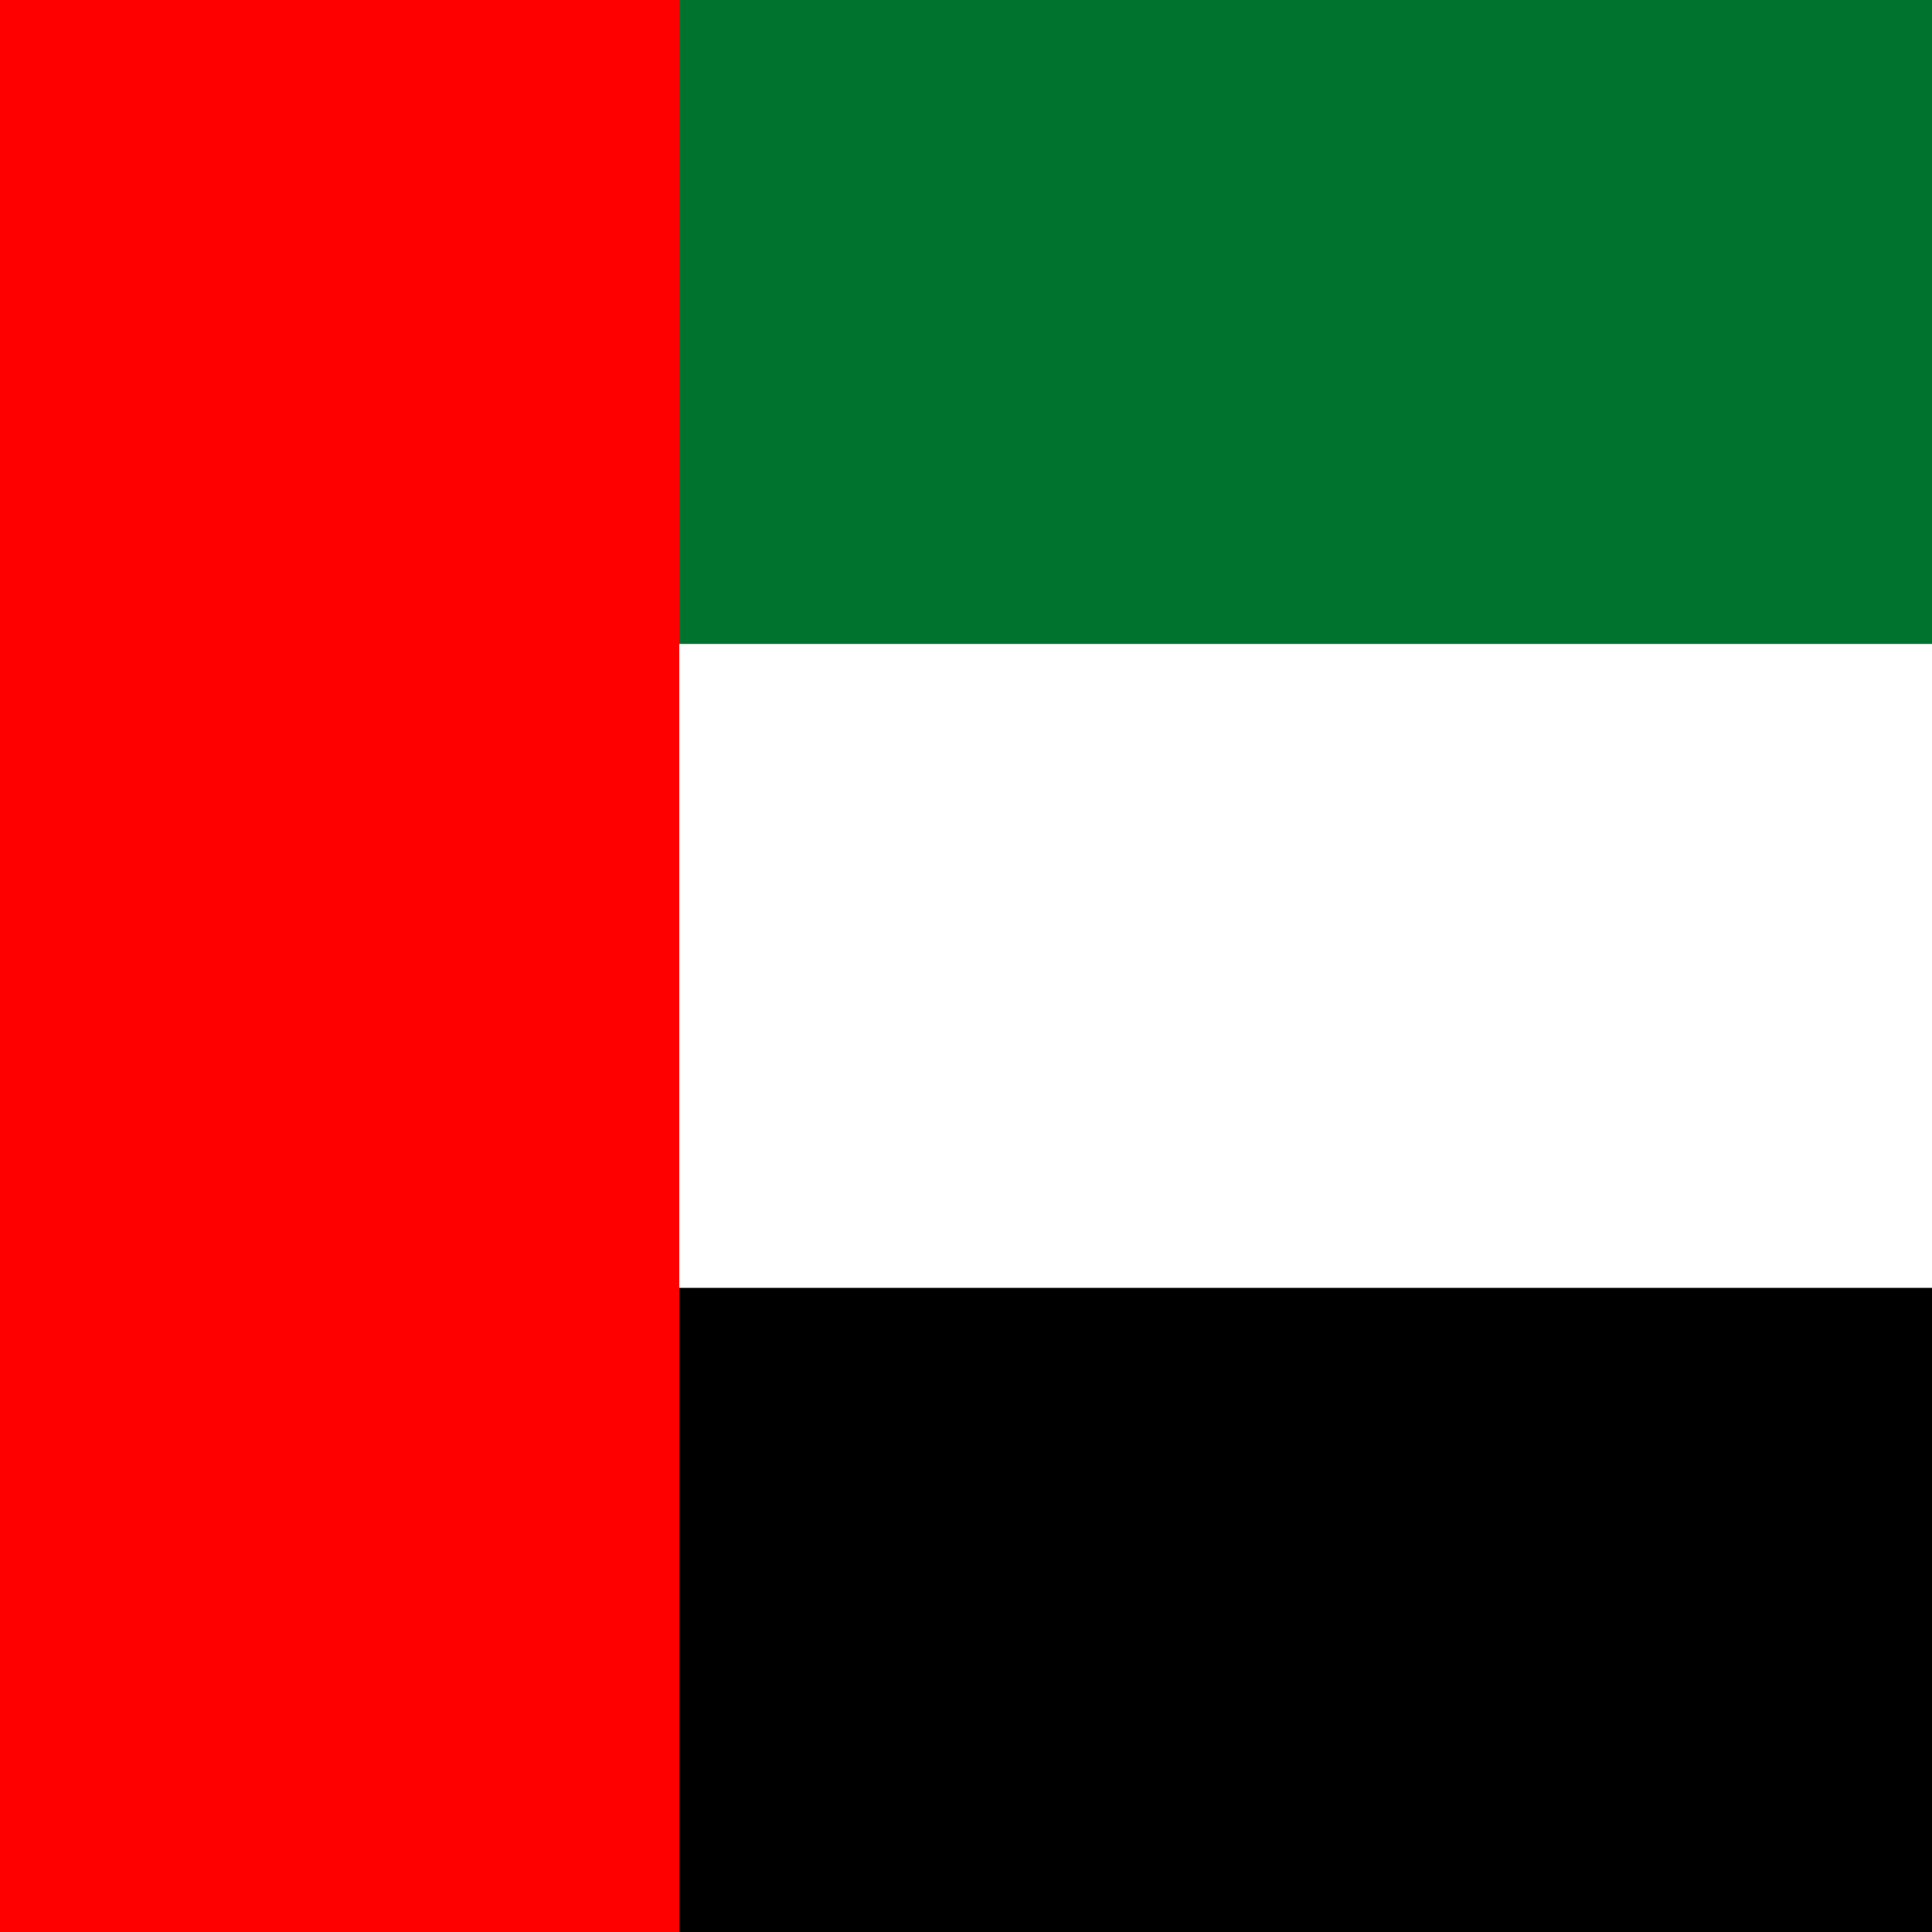
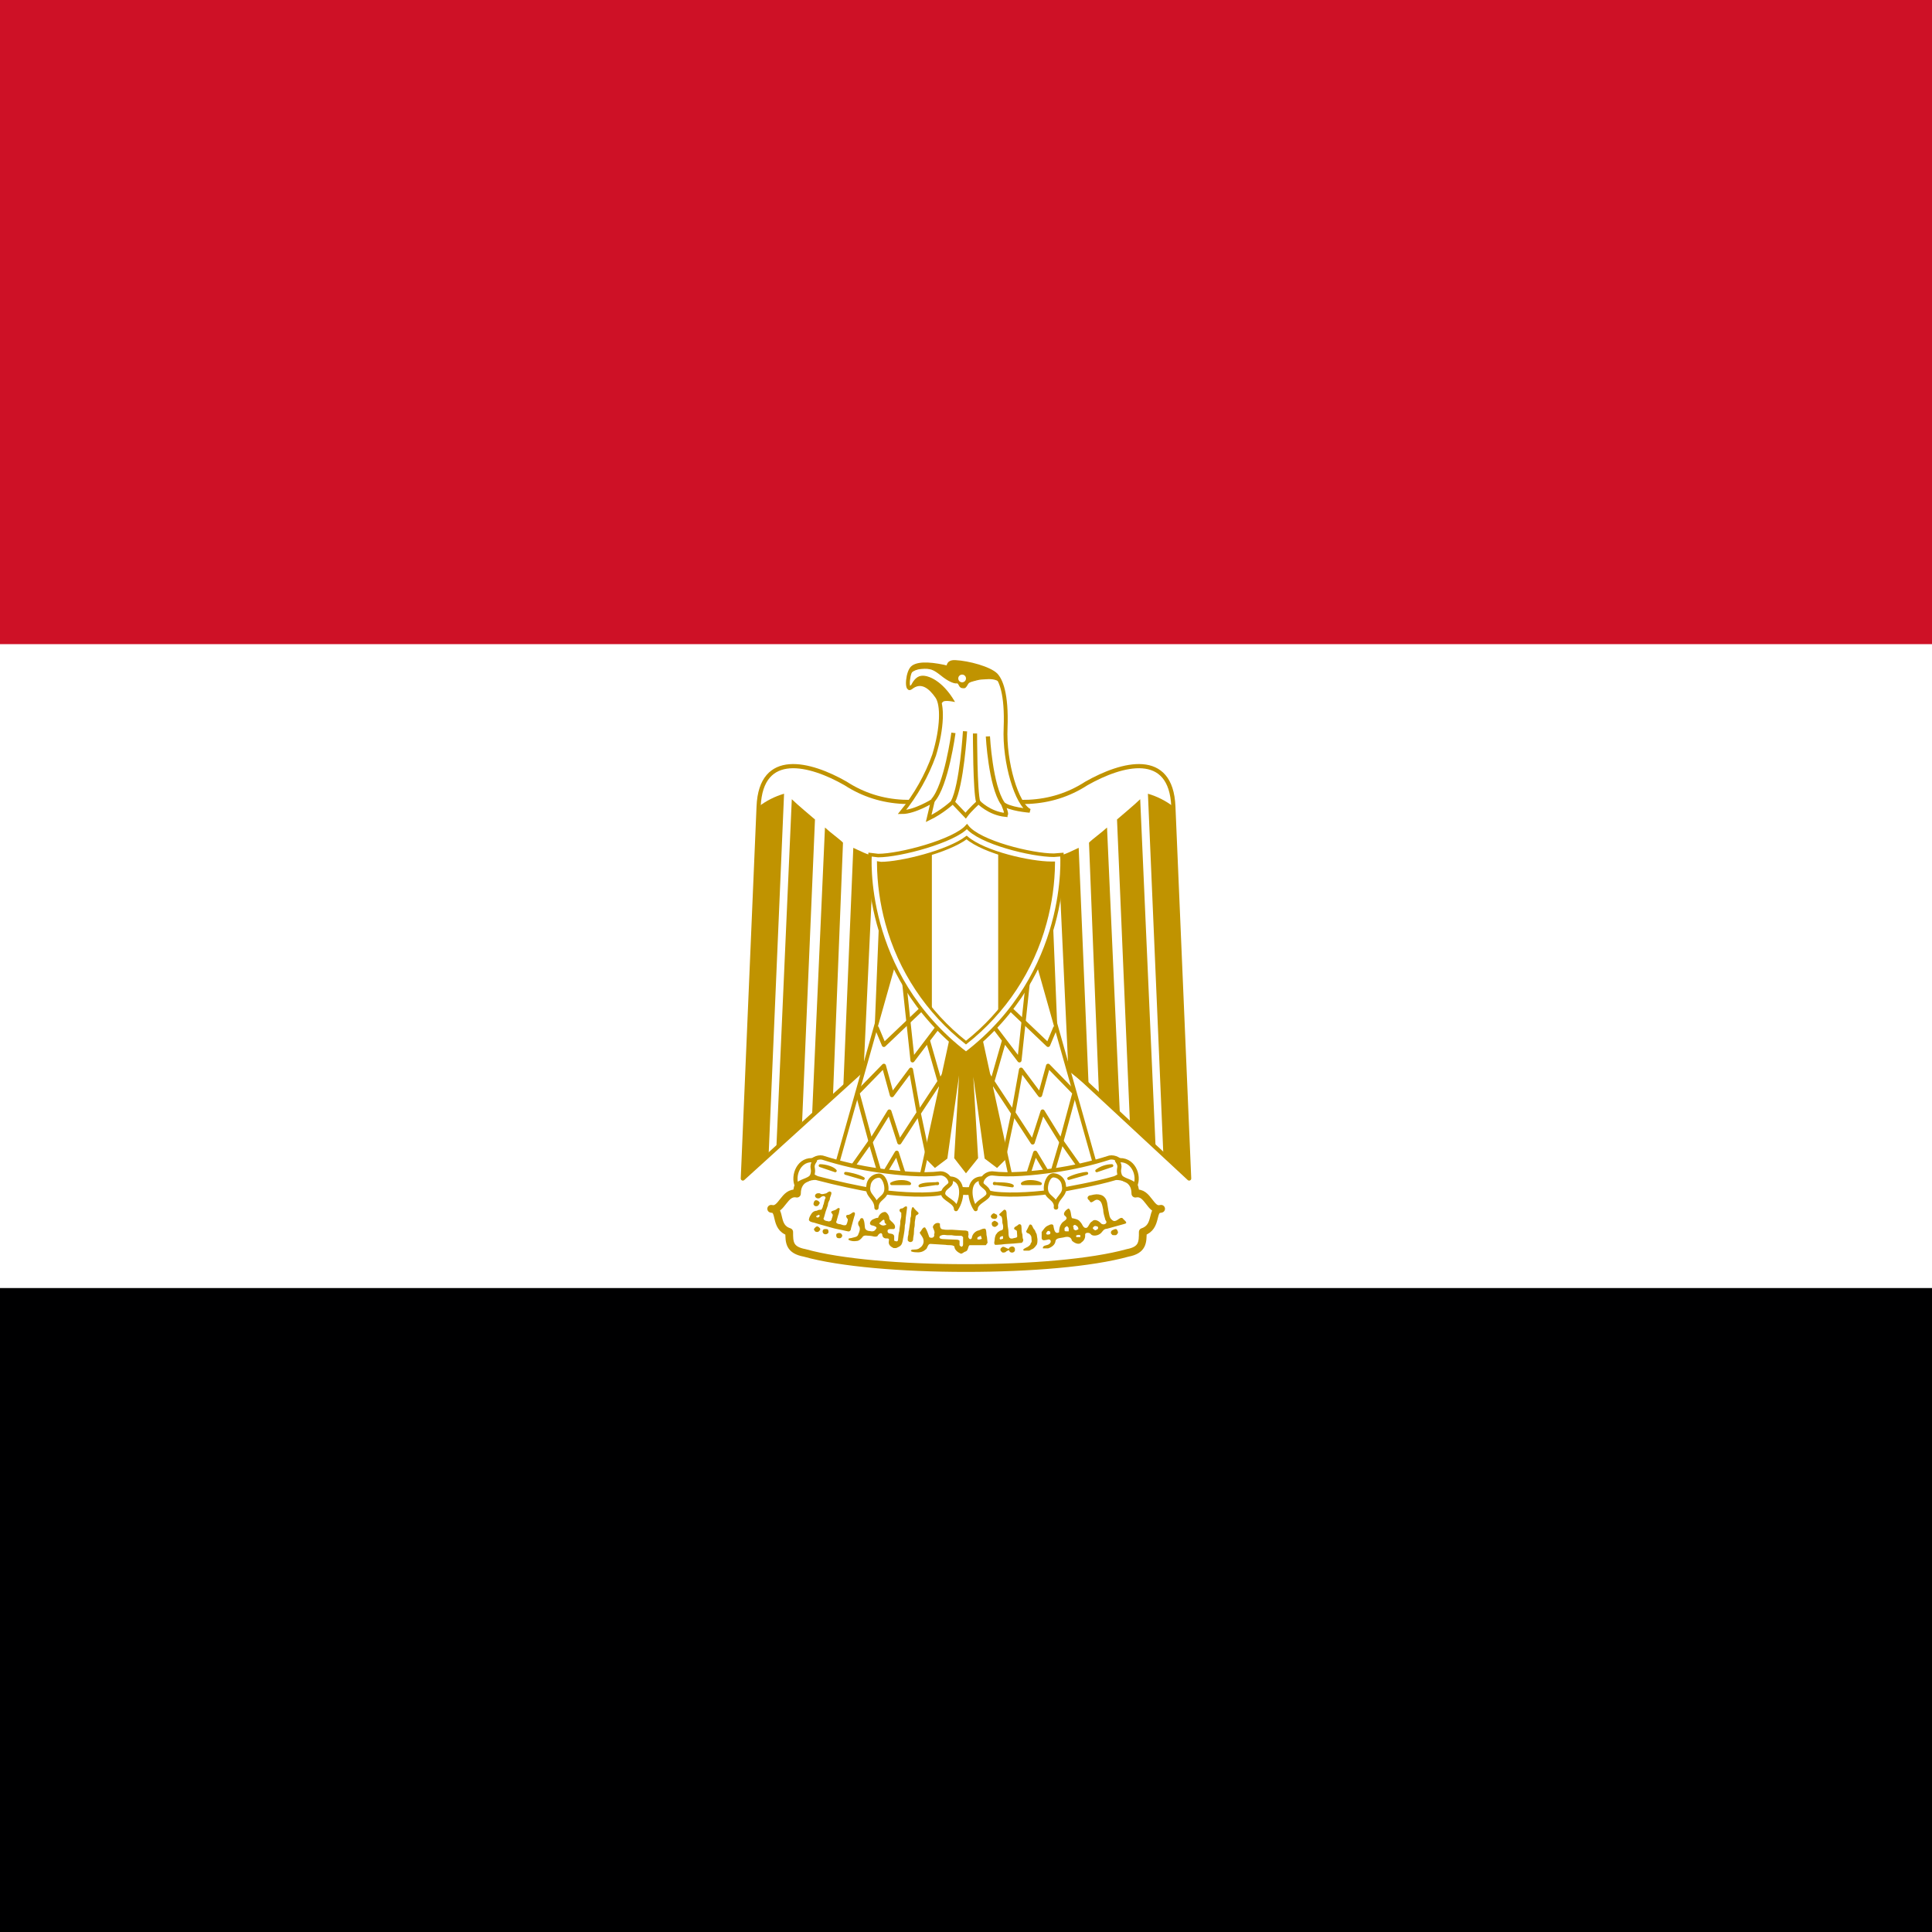
- <svg xmlns="http://www.w3.org/2000/svg" id="flag-icons-ae" viewBox="0 0 512 512">
-   <path fill="#00732f" d="M0 0h512v170.7H0z" />
+ <svg xmlns="http://www.w3.org/2000/svg" xmlns:xlink="http://www.w3.org/1999/xlink" id="flag-icons-eg" viewBox="0 0 512 512">
+   <path fill="#000001" d="M0 341.3h512V512H0z" />
  <path fill="#fff" d="M0 170.7h512v170.6H0z" />
-   <path d="M0 341.3h512V512H0z" />
-   <path fill="red" d="M0 0h180v512H0z" />
+   <path fill="#ce1126" d="M0 0h512v170.7H0z" />
+   <g fill="#fff" stroke="#c09300" transform="translate(-128)scale(.85333)">
+     <path stroke-linejoin="round" stroke-width="1.3" d="m450.8 302.4 68.5 63.6-4.9-115.5c-.7-17.5-15.9-13.5-27-7.2-11.1 7.2-24 7.2-37.4 2.5-13.5 4.7-26.3 4.7-37.4-2.5-11-6.3-26.3-10.3-27 7.2L380.7 366z" />
+     <path id="eg-a" fill="#c09300" stroke="none" d="m393.5 246.5-4.8 112.3-8 7.2 4.9-115.5a24 24 0 0 1 7.9-4m9.6 8-4 94-8 8.2 4.8-108.5c1.6 1.6 6.3 5.5 7.2 6.3m8.7 7.2-3.1 78.4-6.5 6.3 4-89.4c1.6 1.5 4.8 3.8 5.6 4.7m9.5 4-3.1 66.8-6.3 5.1 3.1-74.3c1.6.7 4.7 2.4 6.3 2.4m8.8 0-2.3 55.7-6.5 6.3 2.5-61.3c1.5 0 5.6 0 6.3-.7" />
+     <use xlink:href="#eg-a" width="100%" height="100%" transform="matrix(-1 0 0 1 900 0)" />
+     <path fill="#c09300" stroke-width="1.1" d="m453.2 315 9.6 43.8-3.2 3.2-3.3-2.5-5.4-39 2.3 39-3.2 4-3.1-4 2.3-39-5.5 39-3.3 2.5-3.2-3.2 9.6-43.7h6.4z" />
+     <g id="eg-b" fill="none" stroke-linejoin="round" stroke-width="1.3">
+       <path fill="#fff" stroke-width="1.2" d="m428.5 295.8-19.1 67.7 26.3 4 11.1-50.9z" />
+       <path d="m422.2 319 2.3 5.5 12.4-11.8" />
+       <path d="m430.8 305 2.6 24.3 7.9-10.4m-3.2 4 4.3 15m1.7-5.5-8.7 13.2m2.7 13.2-2.8-13.2-2.4-13.4-5.9 7.9-2.5-9.1-8.2 8.4 4.1 15.2 5.8-9.4 3.1 9.6 6-9.2" />
+       <path d="m415 362 5.3-7.5 3.4 11.5 4.8-8 3.1 9.6" />
+     </g>
+     <use xlink:href="#eg-b" width="100%" height="100%" transform="matrix(-1 0 0 1 900 0)" />
+     <g stroke-linecap="round" stroke-linejoin="round" stroke-width="1.3">
+       <path stroke-width="2.4" d="M450 393.8c20 0 39-1.6 50.2-4.7 4.7-.9 4.7-3.3 4.7-6.5 4.8-1.6 2.4-7.2 5.7-7.2-3.4 1-4-5.5-8-4.7 0-5.6-5.7-6.3-10.4-4.7-9.5 3.1-26.3 3.9-42.2 3.9-16-.8-32.6-.8-42.2-4-4.7-1.5-10.3-.8-10.3 4.8-4-.8-4.7 5.6-8 4.7 3.3 0 .8 5.7 5.6 7.2 0 3.2 0 5.6 4.8 6.5 11 3.1 30.2 4.7 50.1 4.7" />
+       <path d="M422.9 363.5c6.4.9 13.6 1.6 19.2.9 3.2 0 5.5 5.5-.9 6.3-5.5.7-14.3 0-19-.8a231 231 0 0 1-18.4-4c-5.6-2.4-1.6-7 1.6-6.4a105.3 105.3 0 0 0 17.5 4m54.2 0c-6.4.9-13.6 1.6-19 .9-3.4 0-5.7 5.5.7 6.3 5.6.7 14.3 0 19-.8 4-.8 12.8-2.3 18.4-4 5.6-2.4 1.6-7-1.6-6.4a105.2 105.2 0 0 1-17.5 4" />
+       <path d="M403 360.4c-4.8-.9-7 4.7-5.5 7.9.7-1.6 4-1.6 4.7-3.2.9-2.4-.7-2.4.9-4.7zm19.2 14.7c0-3.2 3.1-2.8 3.1-6 0-1.5-.8-4-2.4-4a3.4 3.4 0 0 0-3.2 3.2c-.7 3.1 2.5 3.6 2.5 6.8m22.7-9.1c4.7 0 4.2 6.3 2 9.5 0-2.3-4-3.2-4-4.8 0-2.4 3.6-2.4 2-4.7m52-5.6c4.9-.9 7.2 4.7 5.6 7.9-.7-1.6-4-1.6-4.7-3.2-.9-2.4.7-2.4-.9-4.7M478 375c0-3.2-3.2-2.8-3.2-6 0-1.5.8-4 2.4-4a3.4 3.4 0 0 1 3.2 3.2c.7 3.1-2.5 3.6-2.5 6.8zm-23-9c-4.7 0-4.2 6.3-2 9.5 0-2.3 4-3.2 4-4.8 0-2.4-3.6-2.4-2-4.7" />
+       <path stroke-width=".9" d="M404.7 362c1.6 0 4 .7 4.7 1.6zm7.9 2.4c.8 0 4 .7 5.5 1.6zm28.6 3.2c-1.5 0-4.7 0-5.5.7l5.5-.8zm-8.7 0c-.9-.9-4-.9-5.6 0zm62.8-5.6a8 8 0 0 0-4.7 1.6zm-7.8 2.4c-1 0-4 .7-5.6 1.6zm-28.7 3.2c1.5 0 4.7 0 5.6.7l-5.6-.8zm8.7 0c.9-.9 4-.9 5.6 0z" />
+       <g fill="#c09300" stroke="none">
+         <path d="M403.3 374.6c-.5-.1-.8-.6-.6-1 .1-.7.6-1 1-.8.4 0 .9.6.9.8l-.4.7-.2.1c0 .2-.4.2-.7.2m55 3.9c-.2 0-.6-.5-.6-.7 0-.4.6-1 1-1l.8.4c.3.3.3.9-.1 1.2-.2.2-.8.2-1.1 0zm.3 2.5c-.4-.2-.5-.4-.6-.8 0-.5 0-.6.5-.9l.4-.2.4.2c.4.2.7.4.7.8 0 .3-.3.6-.7.8-.3.2-.4.2-.7 0z" />
+         <path d="M407.8 370c-.4 0-.9.4-1.2.6-.6.1-1.4.5-2 0-.6-.1-1.4 0-1.5.8.1.7 1 1 1.6.6.4-.5 1.5-.9 1.7 0-.5.8-.4 1.7-.8 2.4 0 .5-.3.9-.5 1.3-.5 0-1 0-1.4.3a2 2 0 0 0-1.6.8c-.4.6-.8 1.2-.9 2 .1.6 1 .8 1.6.9l2 .6 3.2.9c1.6.5 3.2.7 4.8 1.1l.5.1c.7.2 1-.5 1-1l1-3.6c.2-.5.5-1.5-.4-1.3-.5.3-1 .8-1.6.8-.9 0-.4 1 0 1.3 0 .6-.2 1.3-.5 1.8-.6.3-1.2 0-1.8-.2-.5 0-1.7-.3-1.2-1l.5-1.8c.3-.6.3-1.3.5-2-.4-.7-1 .3-1.5.4-.4.2-1.6.3-1 1 .6.4.2 1.1 0 1.7 0 .7-.8 1-1.4.7-.6 0-1.5-.5-1-1.1l.5-1.8.7-2c0-.7.3-1.2.6-1.8 0-.7.5-1.3.5-2 0-.3-.2-.4-.4-.4zm-3.7 7.3a.3.3 0 0 1 .3 0c.2.2.2.4 0 .6l-.3.2c-.5 0-.6-.1-.6-.3 0-.1 0-.2.3-.3a1.4 1.4 0 0 1 .4-.2zm-1 5c-.5-.4-.4-.7.3-1.3.4-.2.5-.2.9.1.6.5.6.8 0 1.3-.2.2-.3.2-.5.2-.3 0-.4 0-.7-.2zm3 1a.9.9 0 0 1-.6-1.1c.2-.4.3-.5.9-.5.7 0 .8.1.9.7 0 .4 0 .5-.3.7a1 1 0 0 1-.8.2zm89.2 0c-.2-.1-.3-.2-.3-.5 0-.4.2-.7.8-.9.6-.3 1-.3 1.2.2.3.6.3.8-.1 1.2-.2.3-.3.3-.8.3s-.6 0-.8-.2zm-85 1.2c-.4 0-.6-.4-.6-.8 0-.3 0-.4.2-.6l.6-.2.6.1c.5.4.6.8.3 1.2-.3.4-.6.4-1.2.3zm21.8 1-.2-.3c0-.6 0-1.1.2-1.7.1-.5 0-1 .2-1.5l.4-2.8c0-.5 0-1 .2-1.4.1-.8 0-1.5.2-2.2 0-.3.3-1 .6-.6.4.6.9 1 1.4 1.5.4.3 0 .7-.3.8-.4.1-.5.6-.5 1l-.2 1.2c0 .7 0 1.3-.2 2l-.1 1.8-.2 1.2c0 .4 0 .9-.4 1.1-.3.2-.8.2-1-.1zm29.7-9.8-1.3 1.2c-.6.5.5.7.6 1.1.2.6.2 1.2.2 1.8.2.6.3 1.1.2 1.7 0 .7-.8.5-1.2.9-.5.2-.7.7-1 1a4.2 4.2 0 0 0-.4 1.6c0 .5-.3 1 0 1.4l.1.2h.5l1.5-.1c1.2-.2 2.5-.2 3.7-.3l2.2-.2c.6.1.9-.5.9-1-.4-.7-.1-1.4-.4-2-.2-.8-.1-1.5-.2-2.2 0-.6-.7-.8-1-.4-.4.4-1 .5-1.2.9-.3.6.6.6.8 1l.1 1.5c.1.6-.5.6-1 .7-.5.2-1.2.3-1.5-.3-.2-.5-.2-1-.2-1.5 0-1-.3-1.8-.3-2.7 0-1-.3-2.1-.3-3.2 0-.5-.1-1.2-.8-1.1m-.6 8.2h.3v.8l-.3.1a3.3 3.3 0 0 1-.4.1 2.5 2.5 0 0 1-.2 0c-.2-.2-.2-.5.1-.8zm-30-9.2c-.3 0-.8.7-1.2.6-.9.1-.8 1-.1 1.3v.8c.1.8-.4 1.5-.3 2.3 0 .8-.3 1.7-.3 2.6-.3.9-.3 1.8-.4 2.7-.1.8-.7.5-1.2.3v-1c.1-.9-.5-1.1-1.2-1.2-.7 0-1-.5-.8-1.1.3-.4 1-.3 1.5-.3 1 .2.9-1.1.4-1.6-.4-.6-1.2-1-1.4-1.6 0-.8-.5-1.7-1.2-2.1-1.1-.1-2 .8-2.3 1.8-.5 0-1 .2-1.4.4-.7.2-1.7 1.4-.7 1.9.5.1 2.2.5 1.4 1.2-.4.8-1.2.8-1.9.6-.7 0-1.5-.4-1.5-1.2-.1-.8-.1-1.6-.4-2.3-.2-.8-1.1-.6-1.2.2-.7.5-.6 1.4-.1 2 .3.7 0 1.6-.3 2.2-.2 1-1.2 1-1.9 1.2-.3.2-1.6 0-1.1.7a4 4 0 0 0 2.4.3c.8 0 1.5-.7 2-1.4.5-.5 1.4-.2 2.2-.2.7 0 1.5.5 2.3.1.2-.5 1.2-1.5 1.5-.5 0 .9.7 1.3 1.5 1.2.9 0 .5.6.5 1.2 0 .9.7 1.4 1.5 1.8h.8c.7-.3 1.5-.6 1.8-1.4.3-.7.3-1.5.5-2.2.2-1.1.4-2.3.4-3.4.3-1 .2-2.1.4-3.2l.3-2.3c0-.5-.2-.5-.5-.4m-6.7 4.1c.1 0 .2.2.2.5 0 .4.2.7.5.8v.3l-.8.2c-.5 0-.9-.2-1.2-.5l-.2-.2.3-.2.5-.5c.3-.3.5-.4.7-.4m66-7.9a8.4 8.4 0 0 0-1.7.3c-1 0-1.5 1-.5 1.6.6 1.5 1.5-.4 2.5-.2 1.4.2 1.5 1.8 1.8 3 0 1.1.4 2.2.7 3.3 1 1.1-.7 1.8-1.4 1-.6-.7-2-1.5-2.7-.6-.9.4-1 1.6-1.7 2-1.2.3-1.3-1.2-2-1.8-.6-.9-1.7-1-2.6-1.2-.4-.9-.2-2.4-1-3-.8.3-2.2 1.7-1 2.4 1 1-.5 1.4-1 2-.8.9-1 2-1 3-1.3.7-1.5-.8-1.7-1.7 0-1.1-1-.8-1.7-.4-1 .4-1.4 1.3-2 2v2c.2.9 1.2.5 1.8.4 1-.4 1.4.7.6 1.3-.6.6-2.2.3-2 1.4h1.6c1-.3 2.2-1.1 2.3-2.3.2-1 1.7-.9 2.5-1.1 1-.3 2.3-.4 2.6 1 .7.7 2.2 1.5 3 .5a2.4 2.4 0 0 0 1.1-2.3c-.1-.8 1.3-.8 1.7-.3.5.8 2.1.6 2.9 0 .8-.5 1-1.6 2.2-1.6l5.4-1.5c1.4-.3-.2-1.2-.6-1.8-1-.5-2 1.7-3.2.6-1-.7-.9-2-1.2-3.1-.3-1.4-.2-3-1.2-4-.6-.7-1.6-.9-2.5-.9m-6.8 9.5c.1 0 .3 0 .5.2.4.2.7.6.7 1 0 .2 0 .2-.3.3l-.5.2c-.2 0-.7-.3-.7-.5v-.4c-.2-.4-.2-.4 0-.6zm6.5.4c.4 0 .6 0 .8.3.1.4 0 .6-.4.8l-.5.2-.4-.3c-.2-.1-.3-.2-.3-.4 0-.3.4-.6.8-.7zm-9 0c.2 0 .3 0 .4.2.2.2.3.3.3.6v.6c0 .3 0 .2-.6.2s-.7 0-.7-.6c0-.4 0-.5.3-.7.1-.2.3-.2.4-.2zm-5.4 1.5a.6.6 0 0 1 .4.4c0 .3 0 .5-.2.6-.3.1-.8.2-1 0a.6.6 0 0 1 0-.1c-.2-.1-.2-.2 0-.3v-.1l.2-.3a.5.5 0 0 1 .6-.2m9.2 1.2.5.1v.6h-1.2l-.1-.2c0-.2 0-.3.2-.4zm-17.1 4.8c-.1 0-.3-.1-.1-.2.1-.3.5-.4.8-.6a3.4 3.4 0 0 0 1.4-1c0-.4.4-.6.4-1l-.1-1.4a1.8 1.8 0 0 0-.8-1c-.3-.1-.7-.2-.8-.6 0-.3.3-.6.4-.9l.6-1.2c.3-.3.7 0 .8.2l.5 1c.3.3.5.6.6 1 .2.4.4.7.4 1l.2 1.3c0 .5 0 1.1-.2 1.6l-.6.8c-.3.3-.6.6-1 .7-.3.1-.5.4-.9.4H468zm-6.9.4c-.2-.2-.3-.3-.3-.6s0-.3.3-.6c.4-.4.6-.4 1.4 0 .7.4 1 .4 1 .1.1-.2.5-.5 1-.5a.8.8 0 0 1 .5.2c.2.2.3.3.3.7 0 .5 0 .5-.3.8-.3.2-.3.2-.7.2a.9.9 0 0 1-.8-.6c0-.2 0-.3-.2-.1l-.2.1c-.2 0-.6.3-.8.5l-.5.1c-.4 0-.4 0-.7-.3m-19.8-8.9c-.7 0-1.4.6-1.5 1.3.2.7.8 1.5.4 2.2.3 1-.8 1.4-1.5.9-.4-1-.6-2-1.3-3-.8-.2-1.1 1.1-1.7 1.6.3.7 1.1 1.4 1.2 2.3.2 1-.4 2-1.1 2.4-.7.7-1.7.5-2.5.6-1 .6.7.8 1.2.8 1 .1 2.1 0 3-.8.7-.3.6-1.7 1.5-1.8l4.8.3c.8.2 2.1-.1 2.7.5 0 1 1 1.8 1.9 2.2.5.2 1-.5 1.5-.6 1-.3.7-1.5 1.3-2h5c.2 0 .3-.5.6-.7l-.2-1.9c-.3-.8 0-1.8-.5-2.5-.9-.2-1.6.5-2.4.6-1 .4-1.7 1.3-1.8 2.3-.5.9-1.4-.2-1-1l-.1-1c-.5-.5-1.4-.3-2.1-.4l-3-.2c-1 0-1.9.1-2.7-.1-1 0-1-1-1-1.8a1 1 0 0 0-.7-.2m2 3.7 1 .1h1.3c1 .2 2 .2 3 .2.2 0 .4.2.6.4v2c0 .3 0 .7-.2.8a.7.7 0 0 1-.2.2 1 1 0 0 1-.7-.5v-1.4a1.3 1.3 0 0 0-.7-.3l-2.6-.1-2-.1c-.3-.1-.7 0-.9-.4-.2-.2.1-.6.4-.7a2.3 2.3 0 0 1 1-.2m11.3.3c.1 0 .2 0 .2.3l.2.5c0 .1 0 .2-.2.2-.5.2-1 .2-1.2 0 0-.1 0-.5.2-.6z" />
+       </g>
+     </g>
+     <path stroke-width="1.1" d="M450 327.2c32.6-25 29.8-61.8 29.8-61.8l-2.5.2c-6.9 0-23.2-4-27-8.9-4 4.5-20.8 9-27.6 9l-2.5-.3s-2.9 36.7 29.8 61.8z" />
+     <path stroke-width=".9" d="M477.2 268h-.8c-6.2 0-20.6-3.1-26.2-7.9-5.8 4.4-20.5 8-26.6 8a4.7 4.7 0 0 1-.8-.1 73.1 73.1 0 0 0 2.6 18.7 71 71 0 0 0 24.6 37.1 71.2 71.2 0 0 0 24.6-37.2 73.1 73.1 0 0 0 2.6-18.6z" />
+     <path fill="#c09300" stroke="none" d="M439.4 265a62.2 62.2 0 0 1-16.6 3l.1 4.1a72.8 72.8 0 0 0 2.5 14.5 71 71 0 0 0 14 26.8zm20.6 0v49.2a71.1 71.1 0 0 0 14.6-27.6 73 73 0 0 0 2.5-14.5l.1-4h-.8c-3.8 0-10.4-1.2-16.4-3.2z" />
+     <g stroke-width="1.3">
+       <path stroke-width="1.2" d="M462.3 253c.7.1-.9-3.5-.9-3.5 1.8 1.8 8.4 2.3 8.4 2.3-4-1.8-8-15.1-7.5-25.8.4-10.6-1.5-14.8-3-16.4-2-2-8.5-3.8-12.7-4-2.5-.1-2 1.8-2 1.8-4.5-1.1-9-1.6-11-.2-1.8 1.2-2.2 7.5-.8 6.4 3.3-2.7 6.2-.2 8.2 2.7 1.8 2.5 1.7 9.7-.9 18.2a60 60 0 0 1-10 17.7c4 0 9.6-3.5 9.6-3.5l-1.3 5.5c4.2-2 7.5-5.1 7.5-5.1l4 4.2c1.3-1.8 4-4.2 4-4.2s3.3 3.5 8.4 4z" />
+       <path fill="none" d="M446.1 227.6s-2.2 16.4-6.4 21m10-21.5s-1 16.7-3.8 22m6.9-21.3s0 18.2 1 21.3m3-20.4s.8 15.3 4.6 20.8" />
+       <path fill="#c09300" stroke-width=".3" d="M442 219.6a8 8 0 0 0-1-3.3c-2-3-4.9-5.4-8.2-2.7 0 0 1.1-3.5 3.6-3.6 1.8-.1 6.1 1.4 9.9 7.8 0 0-2.8-.6-3.5 0-1.2 1-.7 1.8-.7 1.8z" />
+       <path fill="#c09300" stroke-width=".3" d="M432.4 209.3c.3-1 .7-1.8 1.3-2.1 2-1.4 6.4-1 10.9.2 0 0-.4-1.9 2-1.8 4.2.2 10.6 2 12.6 4a7.9 7.9 0 0 1 1.5 2.4c-1-1.4-3.8-1.3-4.5-1.2-1 .1-1.7 0-3.1.4-.7.2-1.7.4-2.3.8-.4.4-.8 1.6-1.4 1.6-1 0-1-.2-1.3-.5-.3-.5-.5-1.1-.9-1-1 .1-2.8-.7-5-2.5-2.3-1.8-3.2-2.2-6-2-3 .2-3.8 1.9-3.8 1.9z" />
+       <circle cx="448.8" cy="210.7" r="1.2" stroke="none" />
+     </g>
+   </g>
</svg>
